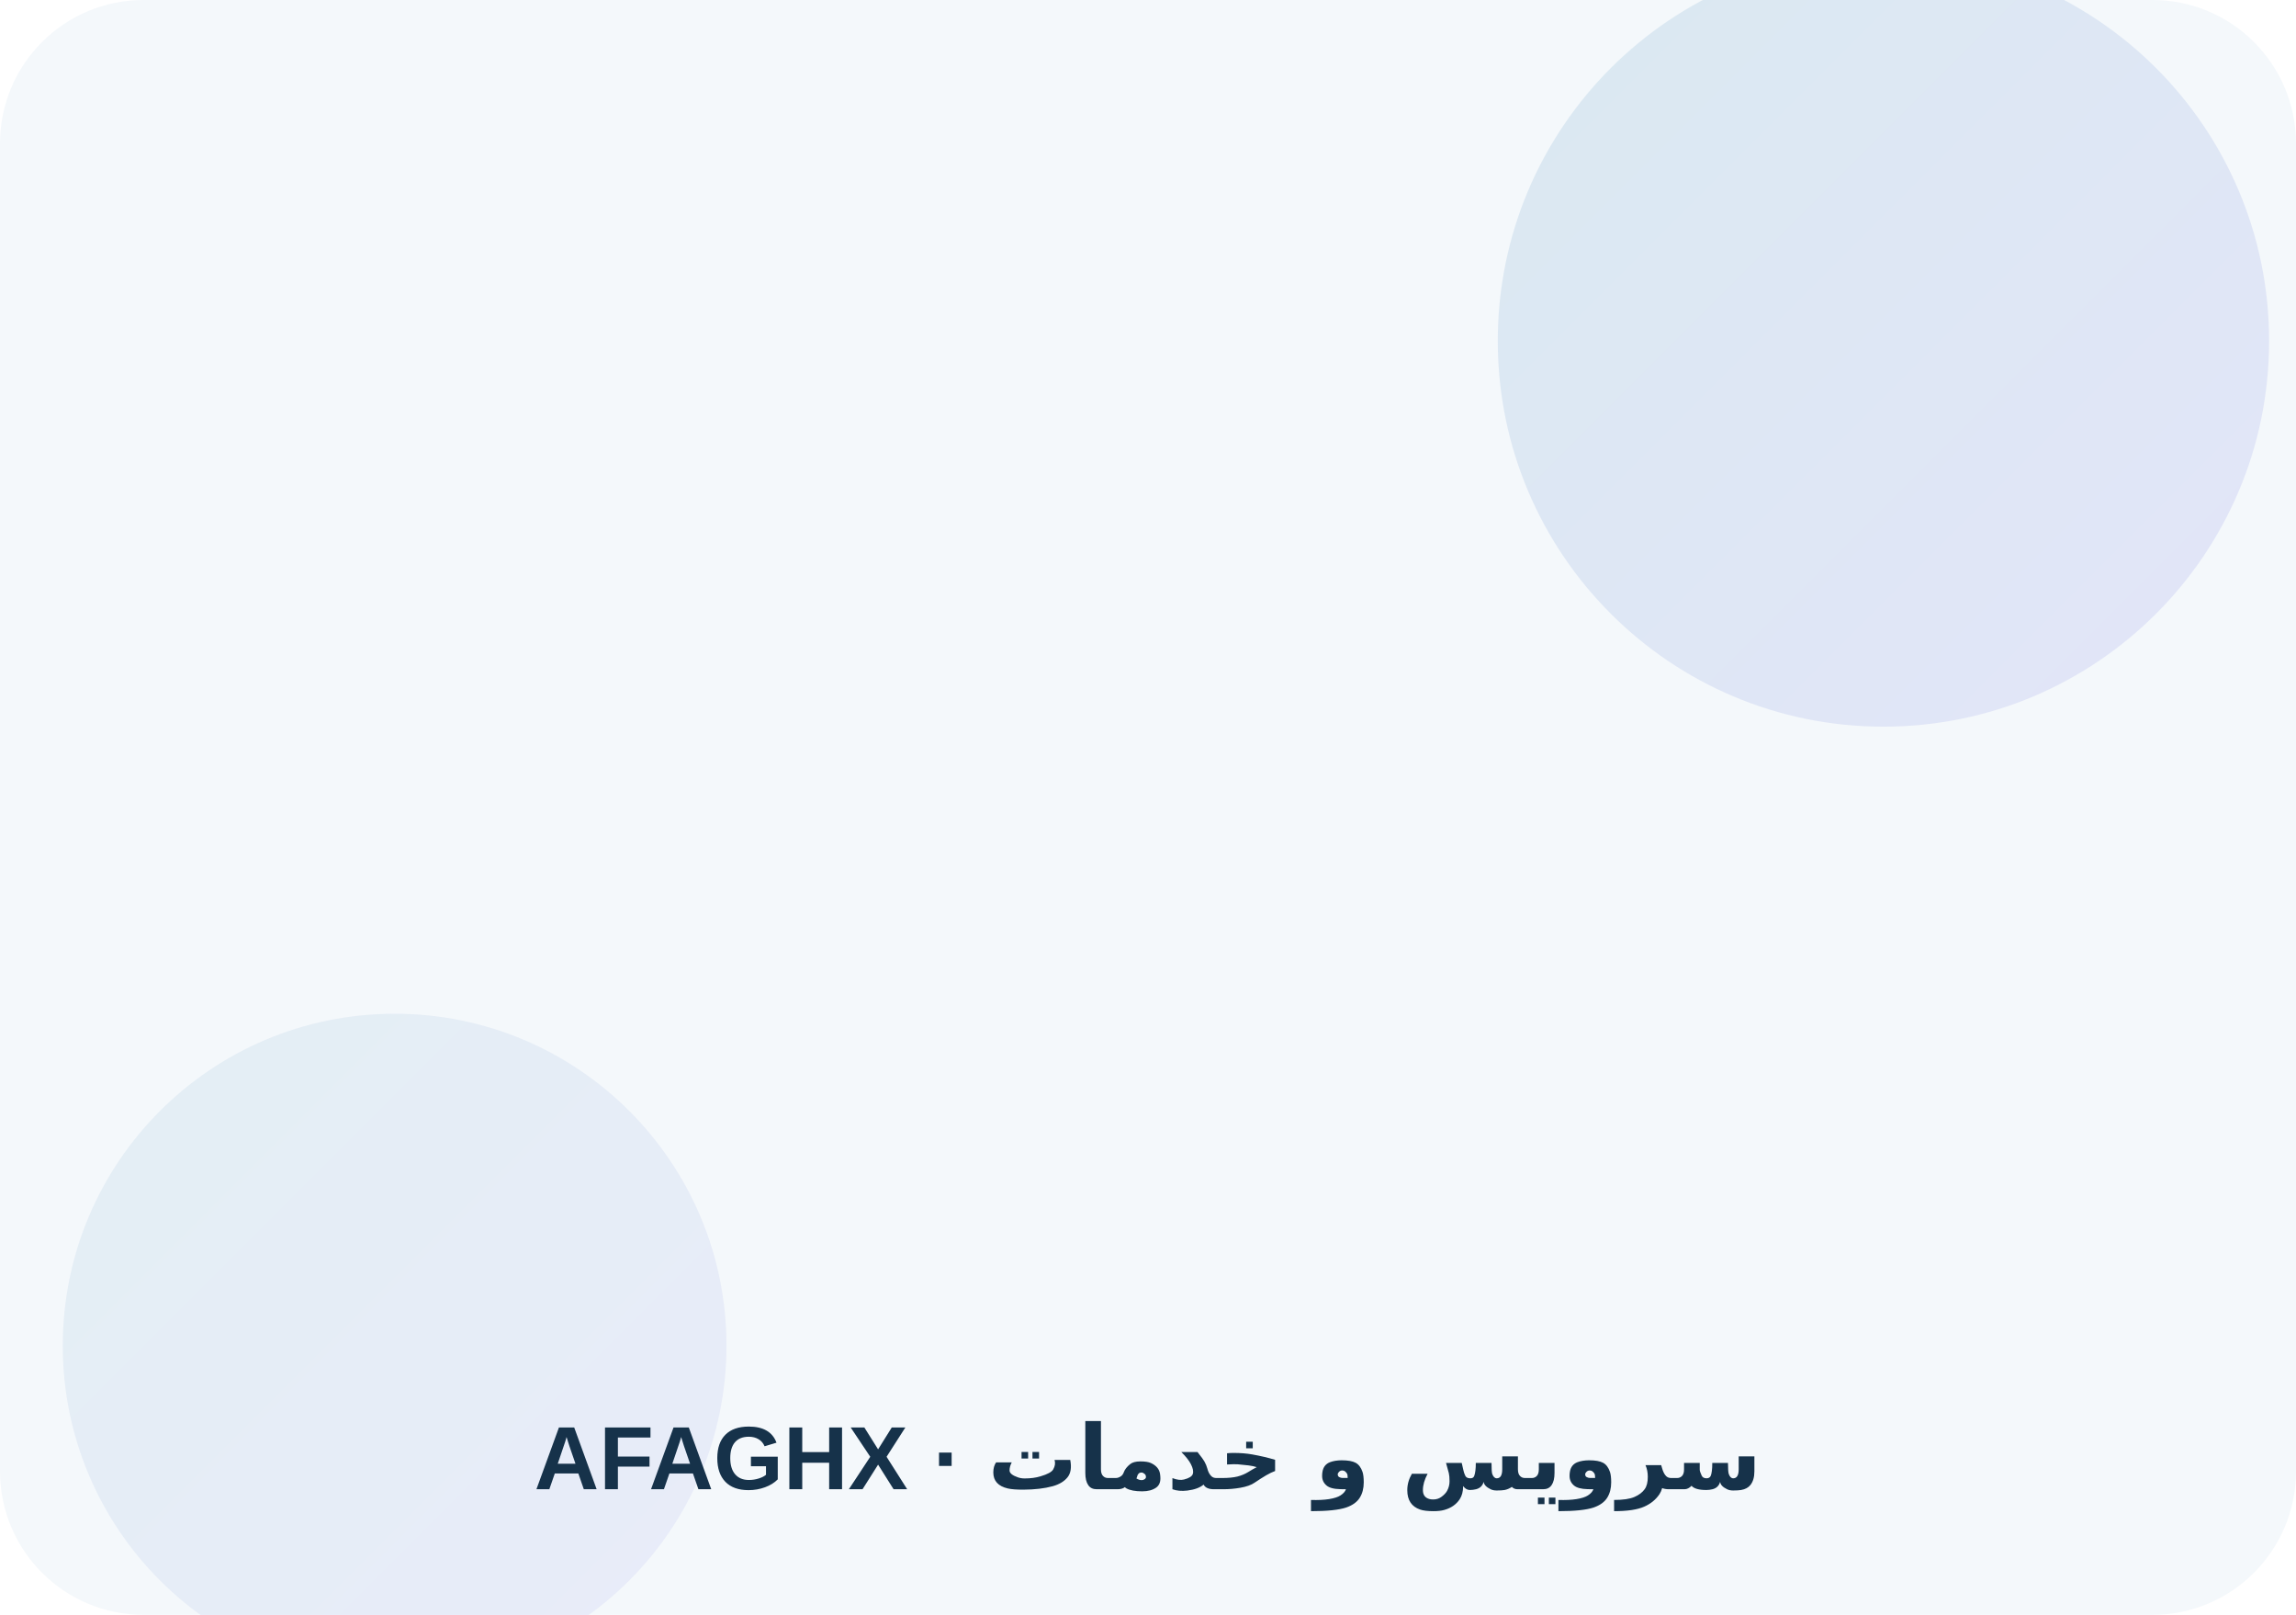
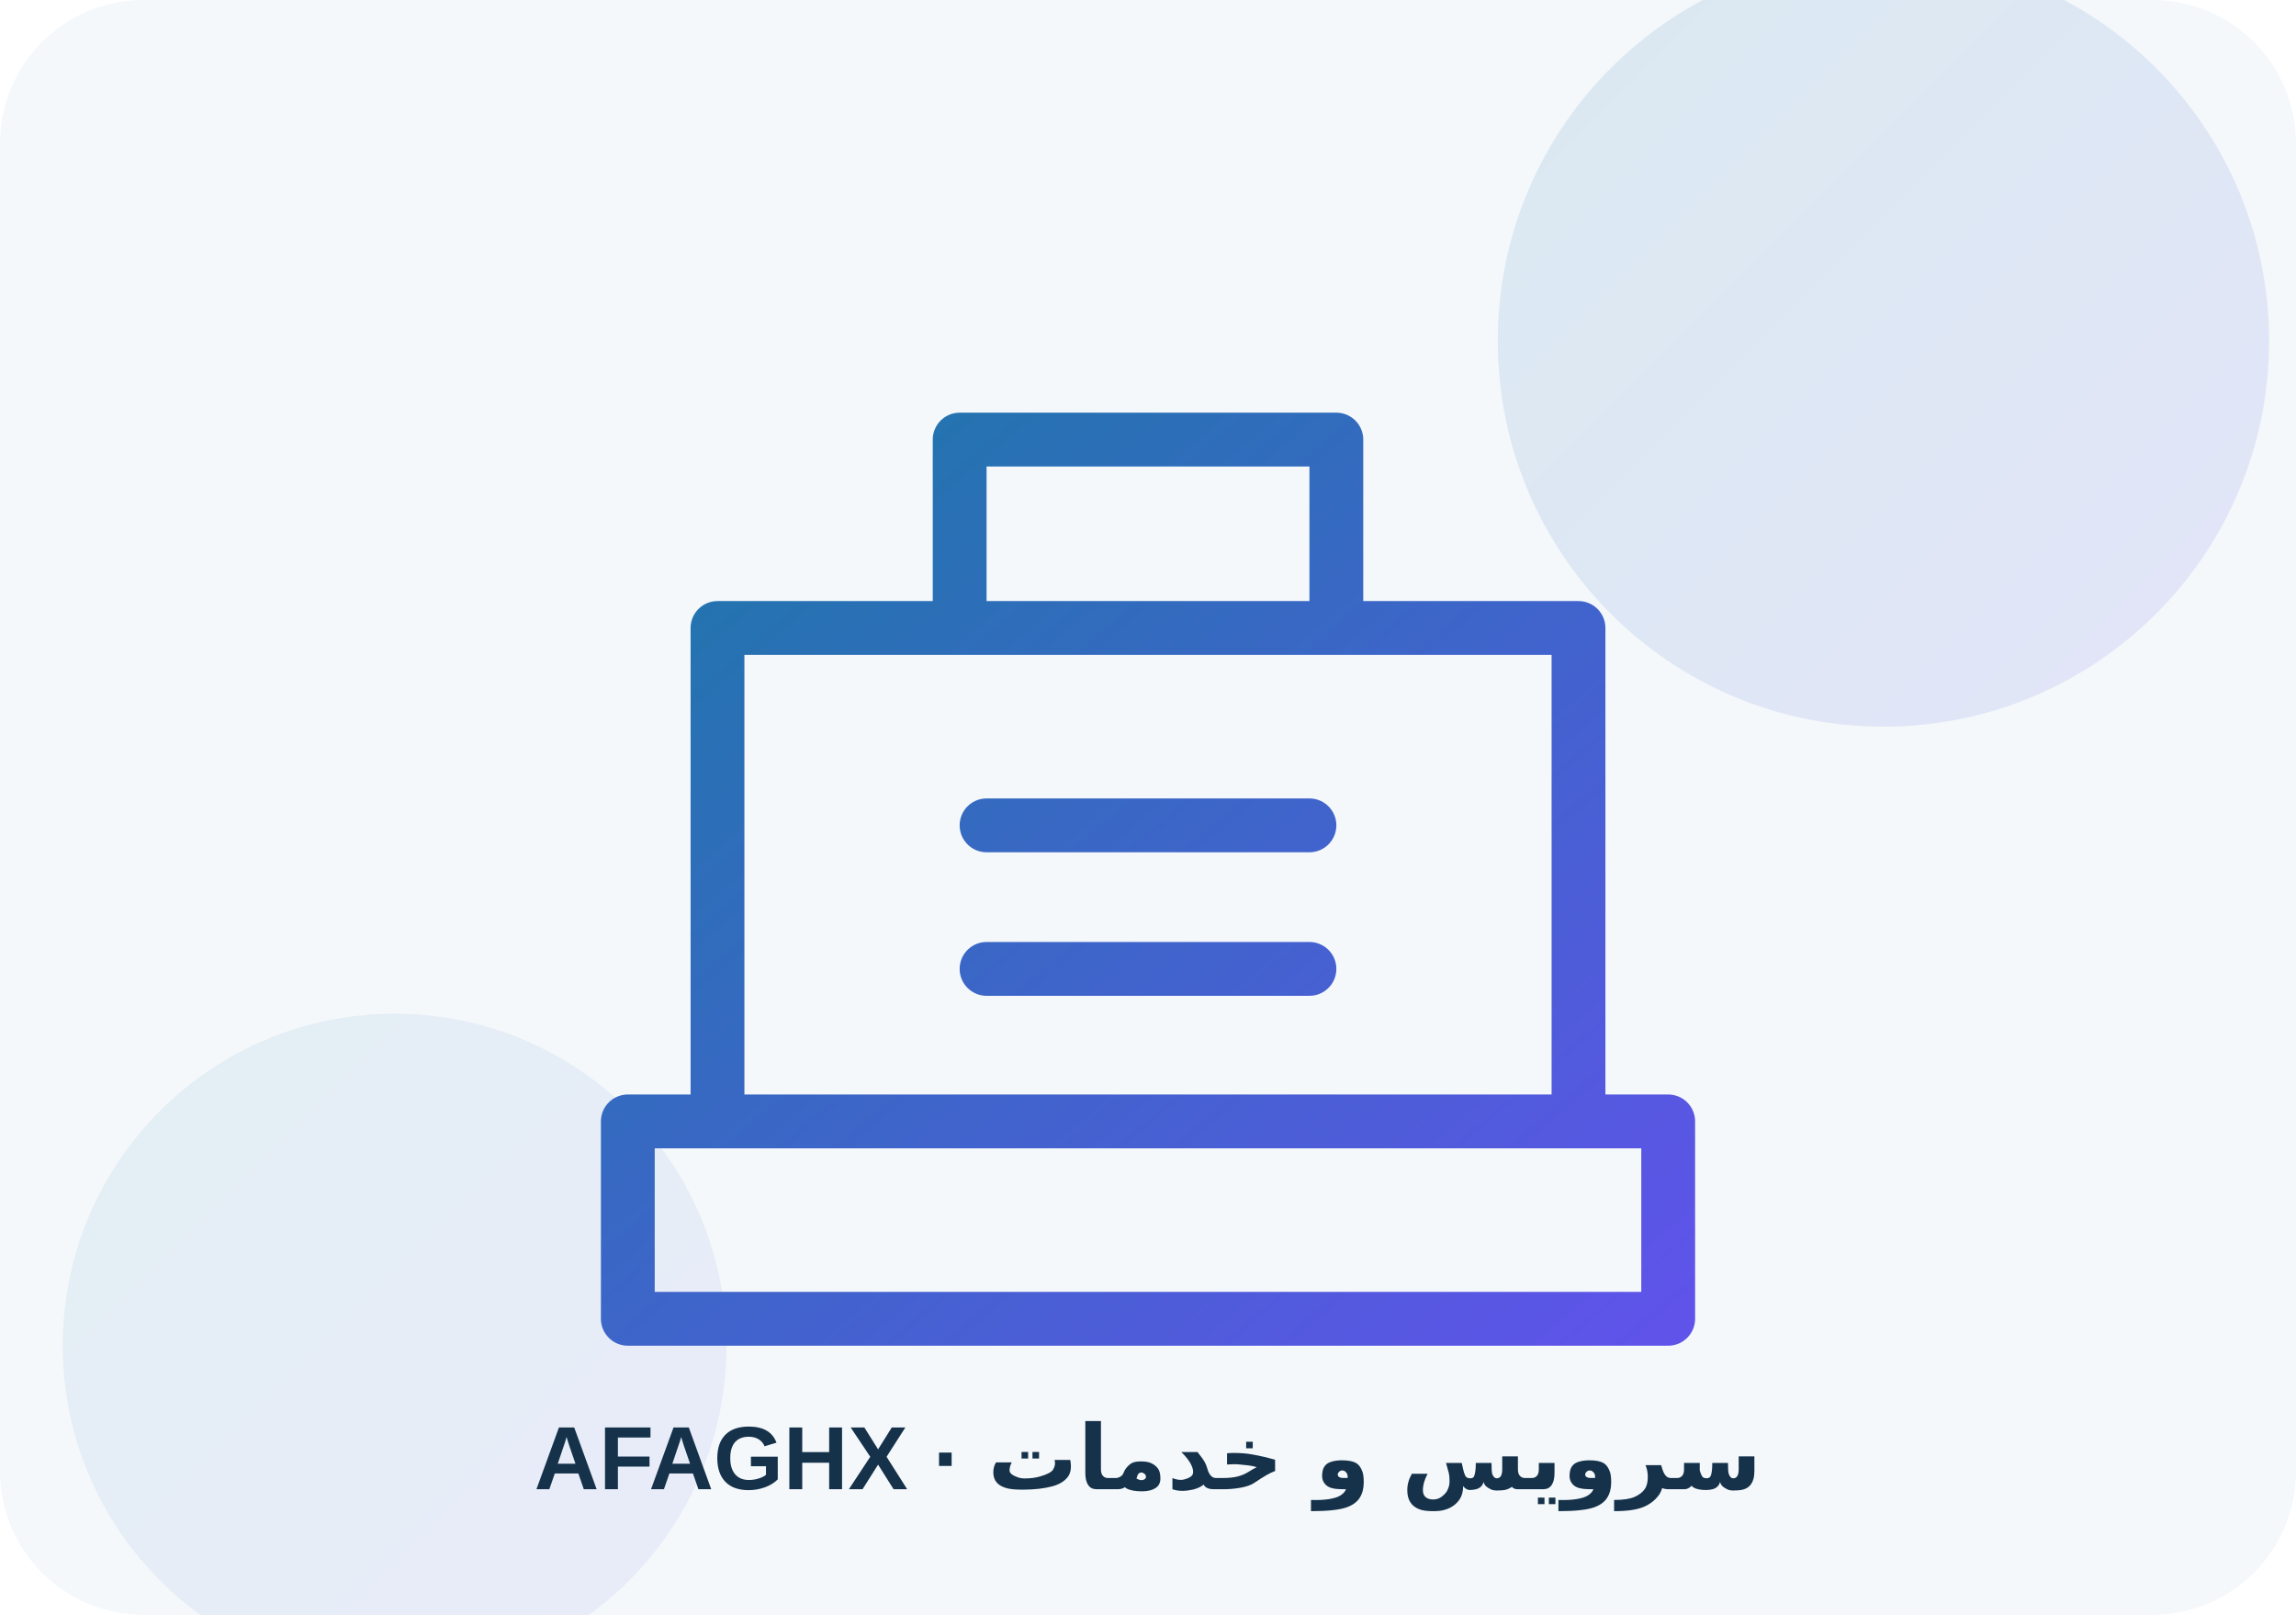
<svg xmlns="http://www.w3.org/2000/svg" viewBox="0 0 512 360">
  <defs>
    <linearGradient id="g" x1="0" y1="0" x2="1" y2="1">
      <stop stop-color="hsl(200 72% 38%)" />
      <stop offset="1" stop-color="hsl(245 78% 62%)" />
    </linearGradient>
  </defs>
  <rect width="512" height="360" rx="32" fill="#f4f8fb" />
  <circle cx="420" cy="76" r="86" fill="url(#g)" opacity=".12" />
  <circle cx="88" cy="300" r="74" fill="url(#g)" opacity=".08" />
-   <g fill="none" stroke="url(#g)" stroke-width="12" stroke-linecap="round" stroke-linejoin="round">M160 250V140h192v110M140 250h232v44H140zM214 140V98h84v42M220 184h72M220 216h72</g>
+   <g fill="none" stroke="url(#g)" stroke-width="12" stroke-linecap="round" stroke-linejoin="round">
+     <path d="M160 250V140h192v110M140 250h232v44H140zM214 140V98h84v42M220 184h72M220 216h72" />
+   </g>
  <text x="256" y="332" text-anchor="middle" font-family="Tahoma,Arial,sans-serif" font-size="20" font-weight="700" fill="#16324a">AFAGHX · سرویس و خدمات</text>
</svg>
